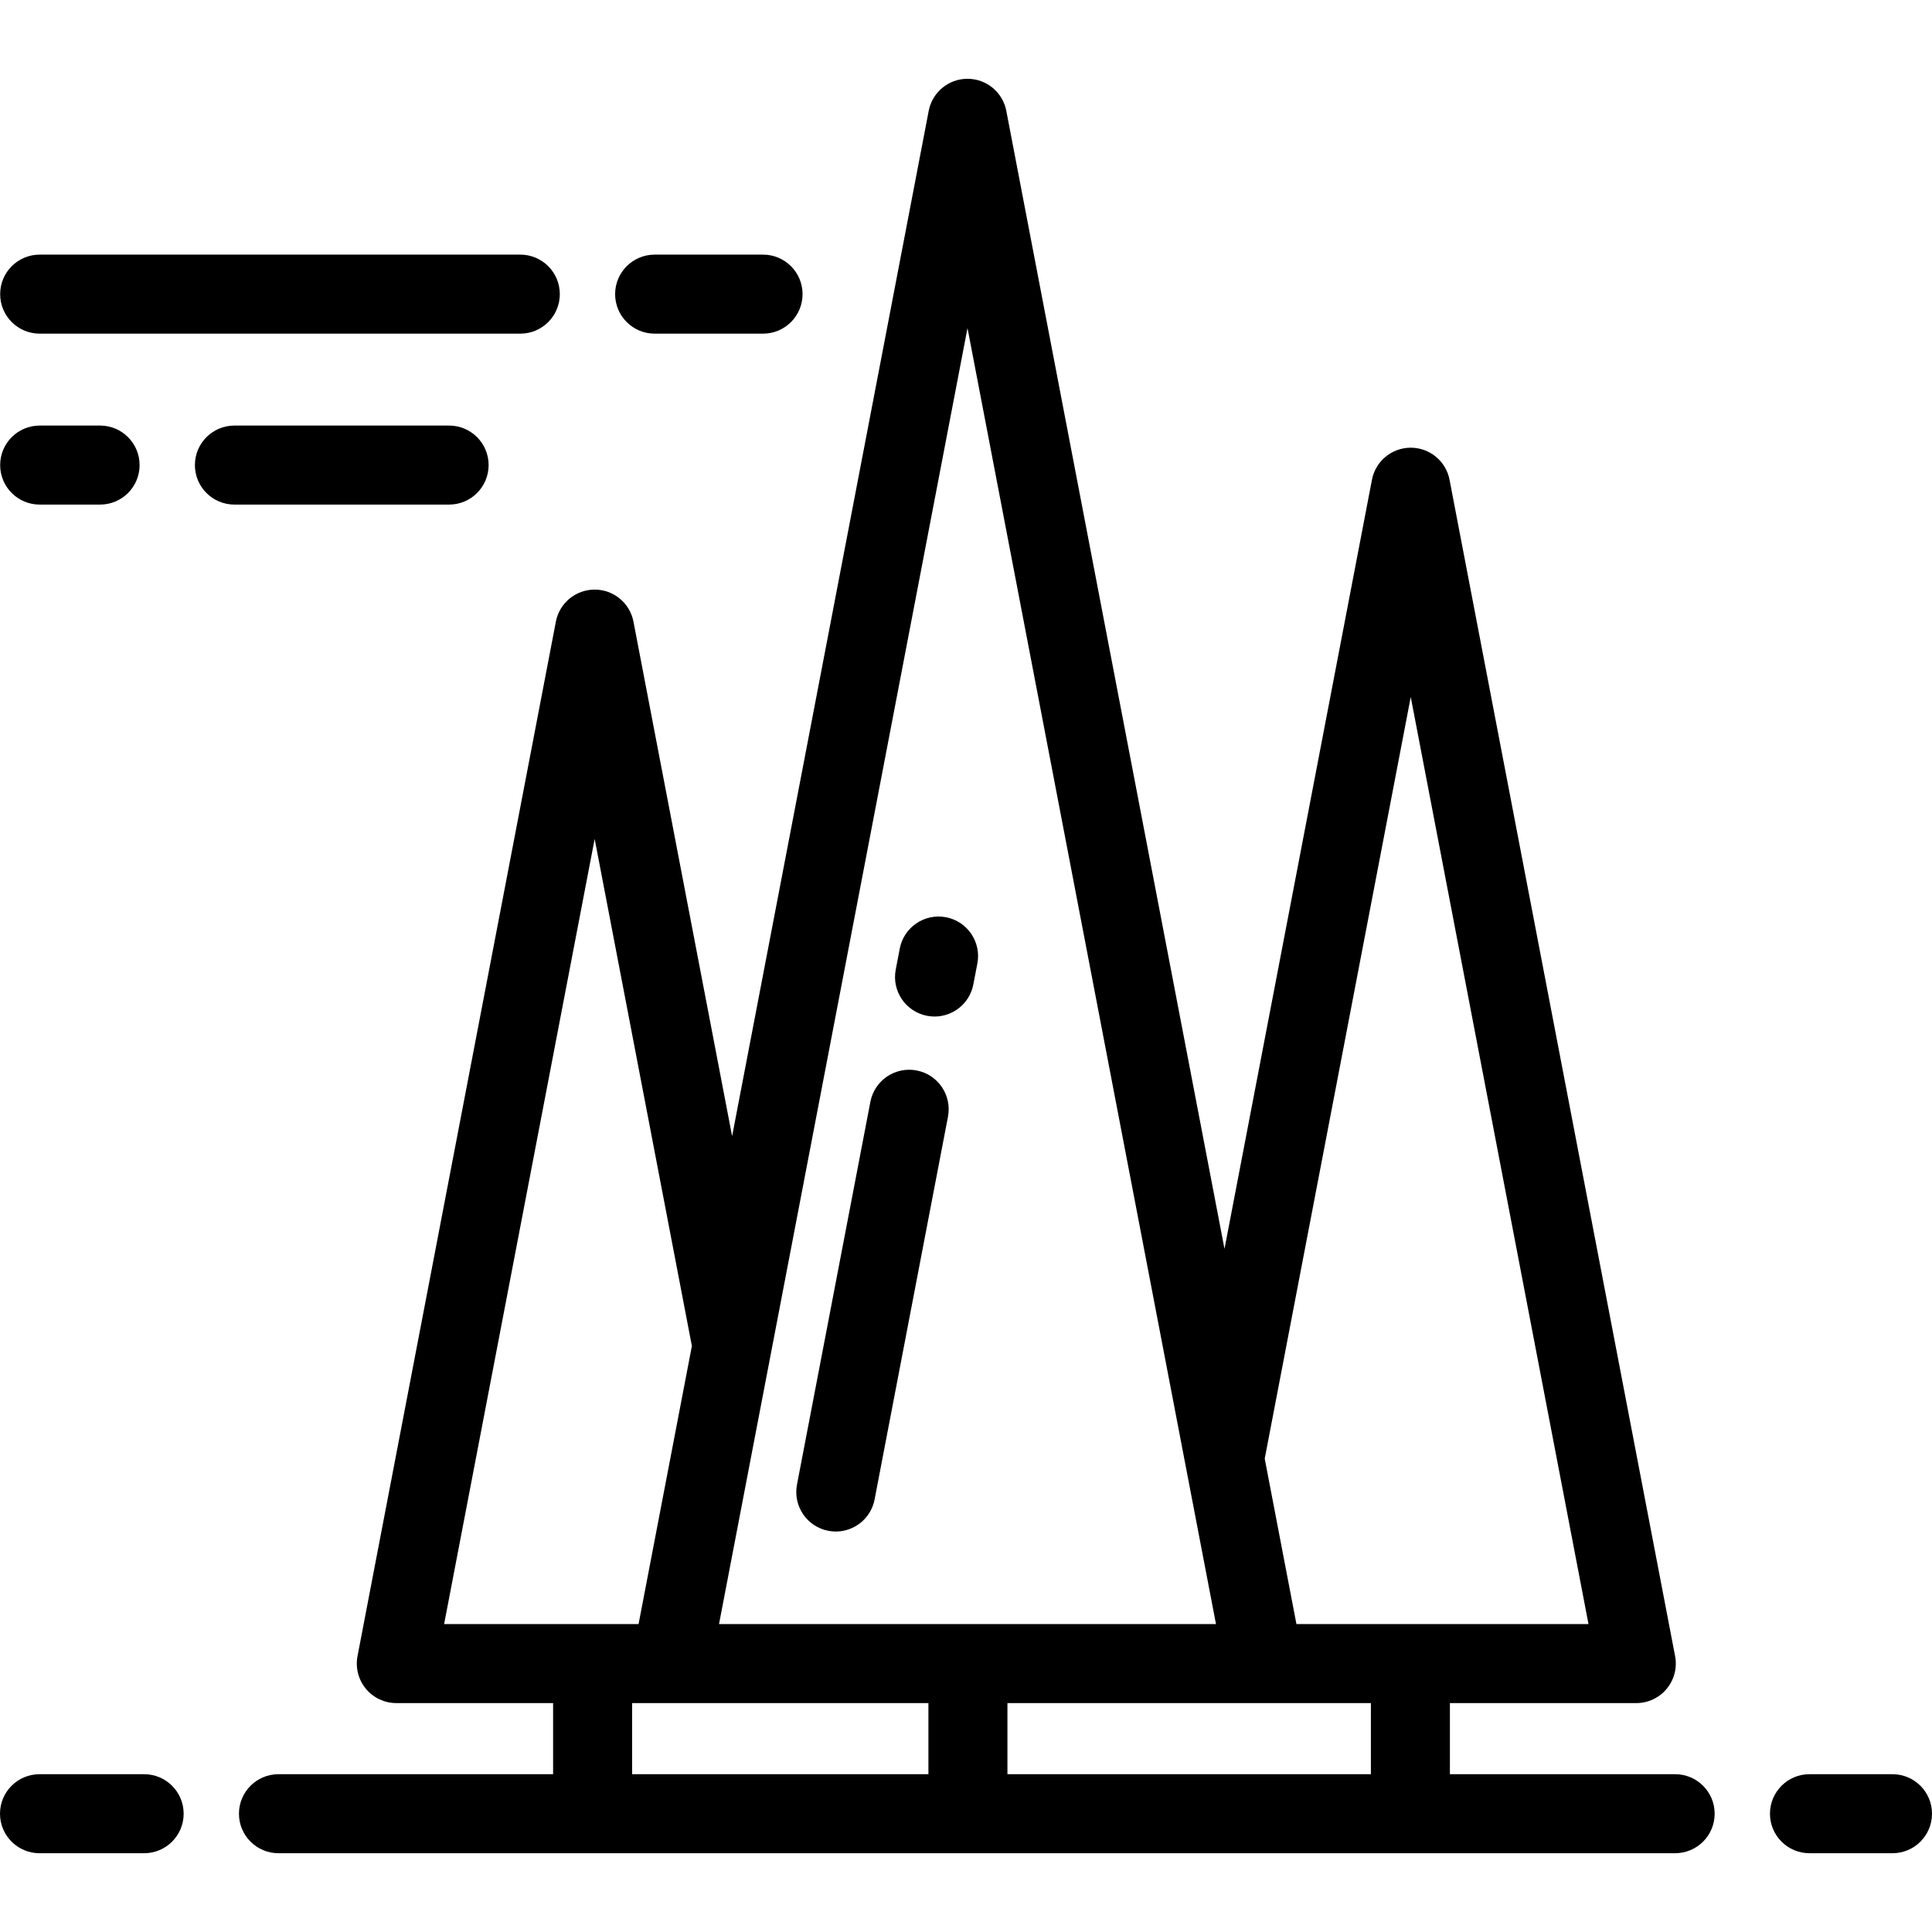
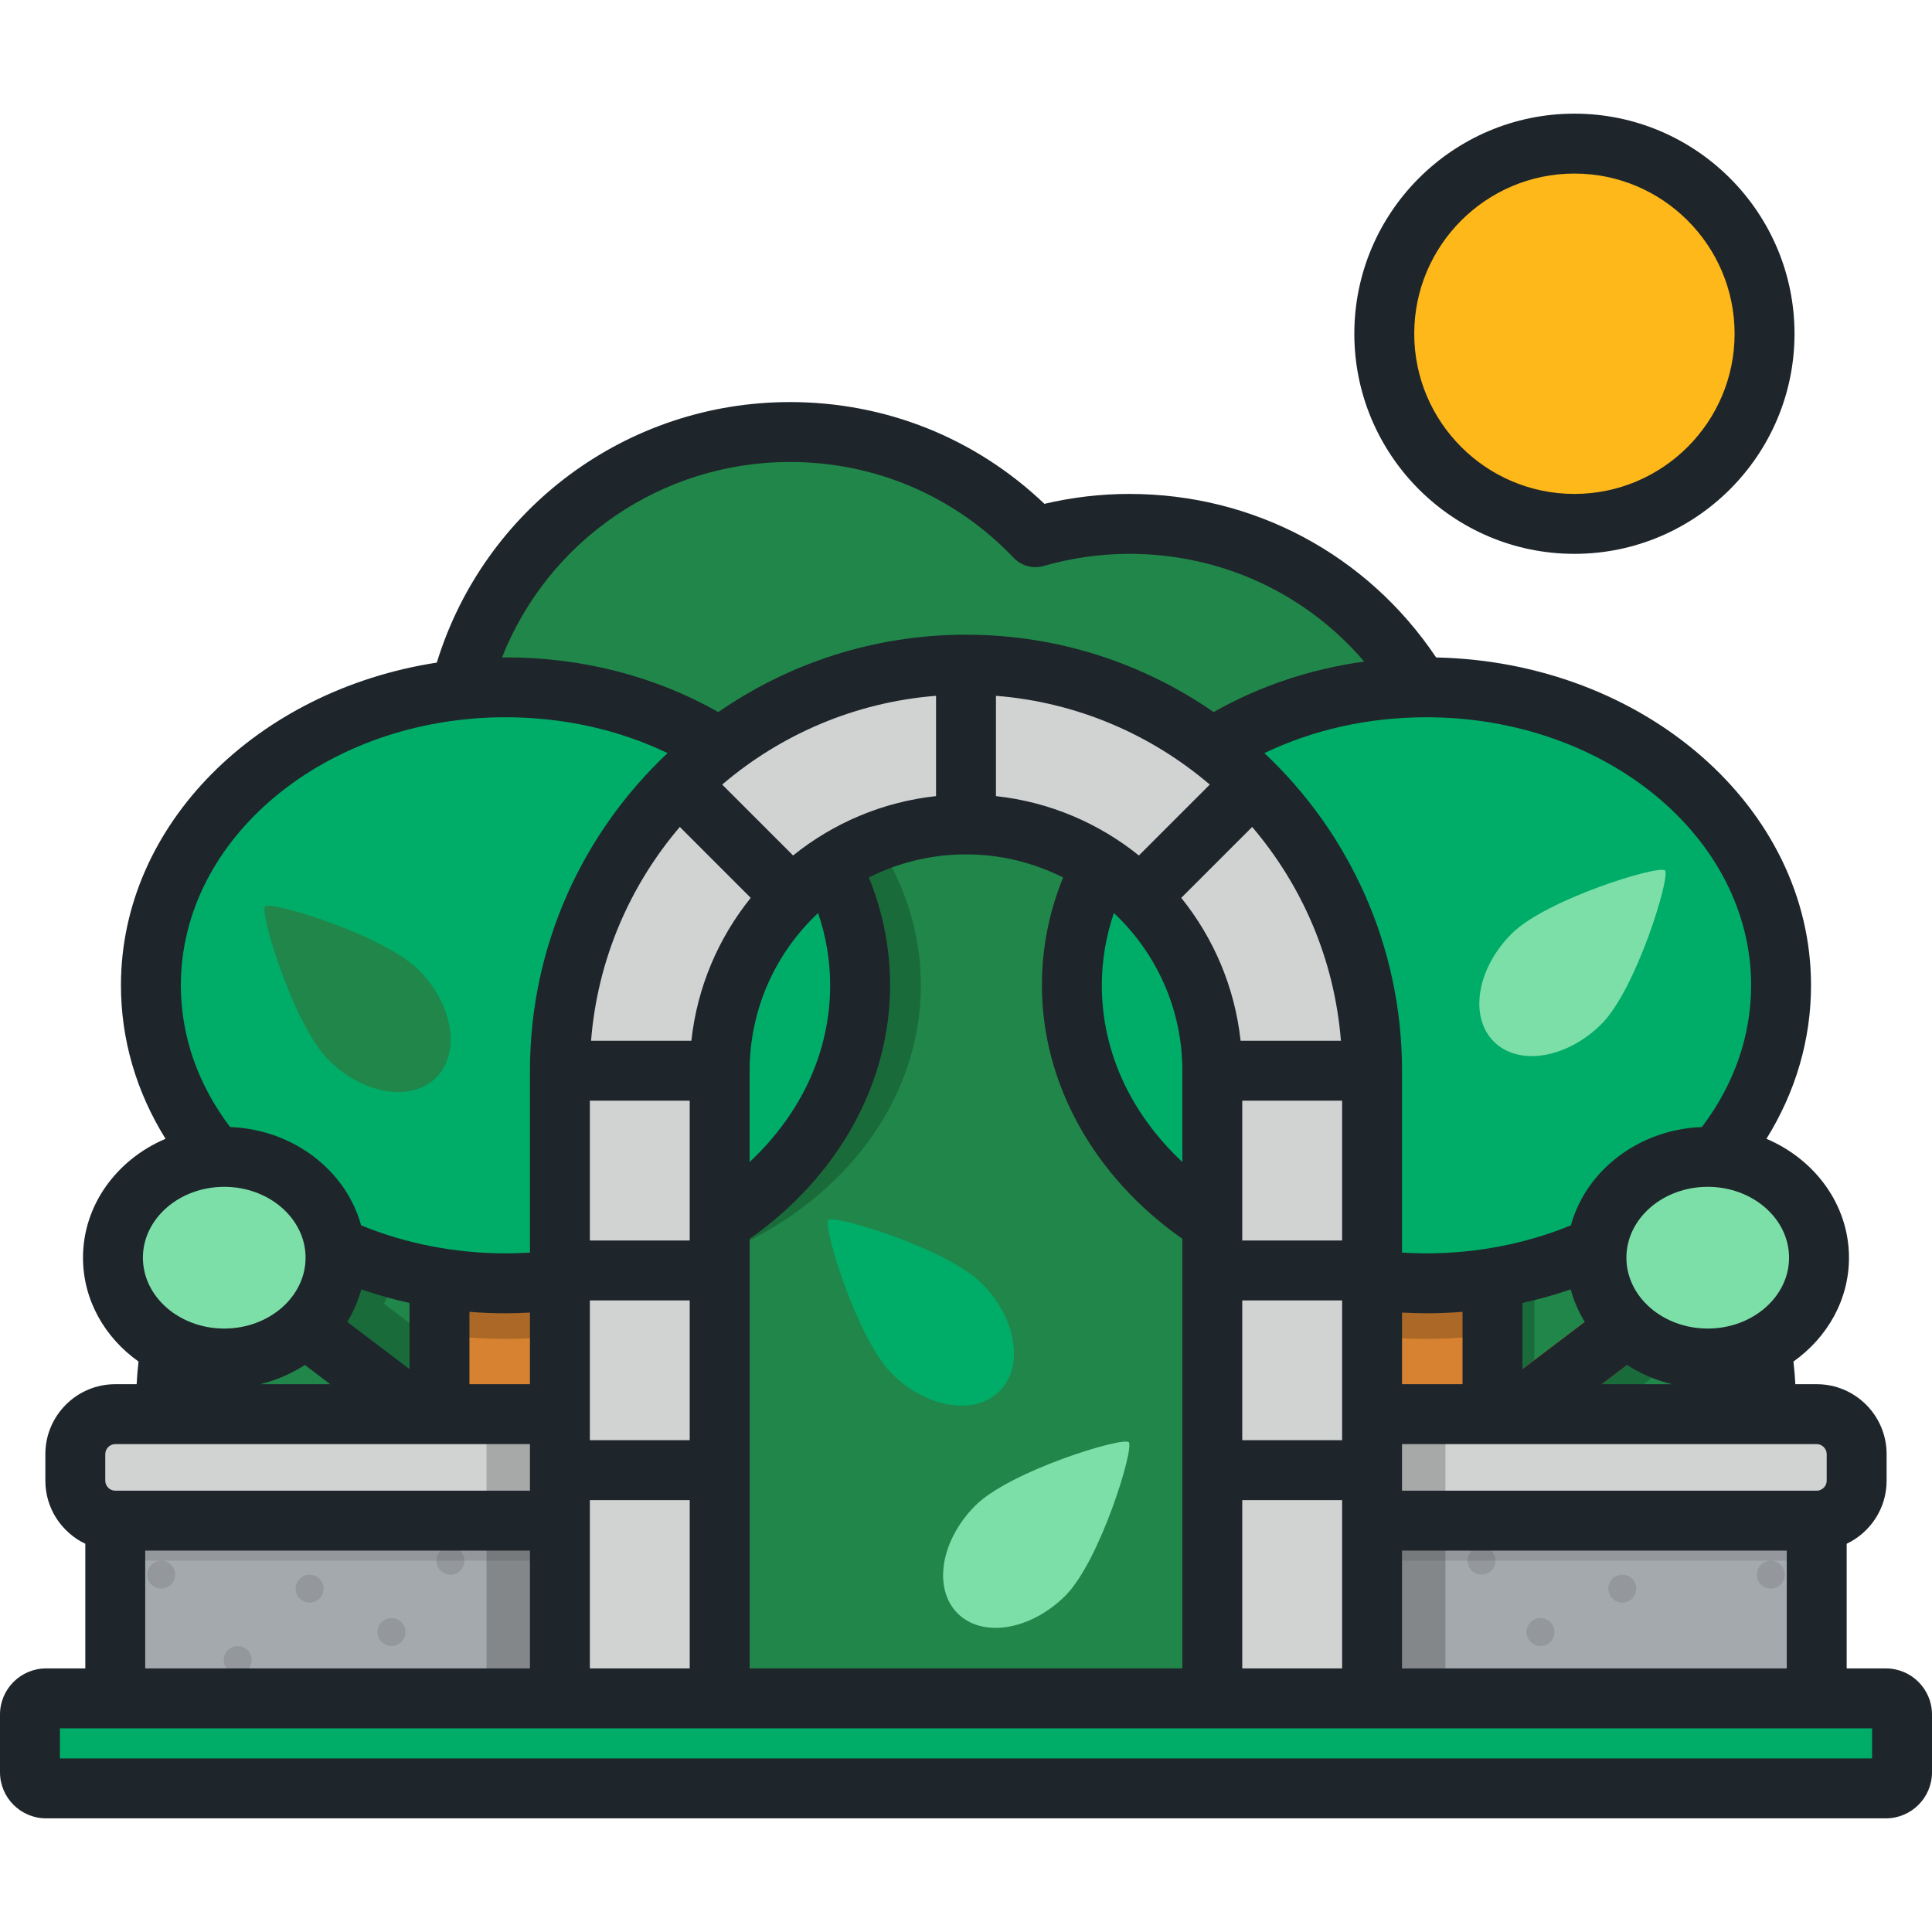
<svg xmlns="http://www.w3.org/2000/svg" version="1.1" id="Layer_1" x="0px" y="0px" viewBox="0 0 512 512" style="enable-background:new 0 0 512 512;" xml:space="preserve">
+   <path style="fill:#218649;" d="M378.03,282.074v-9.717c7.155-12.906,11.243-27.75,11.243-43.552c0-49.69-40.281-89.97-89.97-89.97  c-8.646,0-16.995,1.245-24.908,3.52c-16.383-17.159-39.465-27.865-65.062-27.865c-49.689,0-89.97,40.28-89.97,89.97  c0,18.126,5.379,34.988,14.602,49.111v28.503c-49.689,0-89.97,40.28-89.97,89.97c0,49.688,40.281,89.97,89.97,89.97H378.03  c49.689,0,89.97-40.282,89.97-89.97C468,322.355,427.719,282.074,378.03,282.074z" />
+   <path style="opacity:0.2;enable-background:new    ;" d="M378.03,282.074v-9.717c7.155-12.906,11.243-27.75,11.243-43.552  c0-16.799-4.616-32.513-12.631-45.967c-45.997,5.134-81.488,38.22-81.488,78.279c0,38.591,32.94,70.714,76.479,77.602v123.295h6.396  c9.999,0,19.607-1.655,28.594-4.668v-68.573l42.509-32.225c4.29,2.206,9.247,3.471,14.533,3.471c1.18,0,2.342-0.07,3.486-0.193  C461.188,315.921,423.573,282.074,378.03,282.074z M406.624,368.851V338.72c9.877-1.563,19.207-4.422,27.731-8.362  c-0.116,0.967-0.182,1.948-0.182,2.944c0,4.395,1.179,8.54,3.255,12.197L406.624,368.851z" />
+   <path style="opacity:0.2;enable-background:new    ;" d="M150.061,182.144c-10.039,0-19.708,1.327-28.778,3.777  c-1.253,5.985-1.921,12.183-1.921,18.54c0,18.126,5.379,34.988,14.602,49.111v28.503c-23.62,0-45.103,9.115-61.154,24.002  c0.161,0.195,0.313,0.397,0.477,0.59c-0.405,0.029-0.809,0.067-1.21,0.109c-10.692,10.14-18.89,22.87-23.592,37.198  c4.547,9.444,14.94,16.046,27.04,16.046c5.286,0,10.243-1.265,14.533-3.471l42.509,32.225v73.206  c0.467,0.006,0.928,0.035,1.397,0.035h33.593V338.72c43.539-6.889,76.479-39.01,76.479-77.602  C244.036,217.501,201.962,182.144,150.061,182.144z M132.567,368.851l-30.804-23.353c2.076-3.657,3.255-7.802,3.255-12.197  c0-0.996-0.066-1.976-0.182-2.944c8.524,3.941,17.854,6.8,27.731,8.362V368.851z" />
+   <rect x="116.464" y="294.435" style="fill:#D68231;" width="34.993" height="167.588" />
+   <path style="opacity:0.2;enable-background:new    ;" d="M151.457,294.431v59.179c-5.734,0.794-11.58,1.206-17.494,1.206  c-5.916,0-11.761-0.412-17.496-1.206v-59.179H151.457z" />
+   <ellipse style="fill:#00AD68;" cx="133.961" cy="261.115" rx="93.971" ry="78.973" />
+   <ellipse style="fill:#7CDFA8;" cx="59.423" cy="333.303" rx="29.493" ry="26.716" />
+   <rect x="360.538" y="294.435" style="fill:#D68231;" width="34.993" height="167.588" />
+   <path style="opacity:0.2;enable-background:new    ;" d="M360.535,294.431v59.179c5.734,0.794,11.58,1.206,17.494,1.206  c5.916,0,11.761-0.412,17.496-1.206v-59.179H360.535z" />
+   <ellipse style="fill:#00AD68;" cx="378.034" cy="261.115" rx="93.971" ry="78.973" />
+   <rect x="406.48" y="324.098" transform="matrix(-0.6041 -0.7969 0.7969 -0.6041 374.3202 914.9063)" style="fill:#D68231;" width="15.877" height="80.75" />
+   <ellipse style="fill:#7CDFA8;" cx="452.561" cy="333.303" rx="29.493" ry="26.716" />
+   <path style="fill:#00AD68;" d="M504.061,469.667c0,2.351-1.922,4.275-4.275,4.275H12.214c-2.352,0-4.275-1.924-4.275-4.275v-15.302  c0-2.353,1.923-4.277,4.275-4.277h487.573c2.353,0,4.275,1.924,4.275,4.277V469.667z" />
+   <rect x="30.544" y="388.872" style="fill:#A4A9AD;" width="139.009" height="61.209" />
+   <rect x="30.544" y="388.872" style="opacity:0.1;enable-background:new    ;" width="139.009" height="24.72" />
+   <path style="fill:#D1D3D3;" d="M169.551,374.763H30.544c-5.822,0-10.585,4.763-10.585,10.585v7.058  c0,5.822,4.763,10.585,10.585,10.585h139.006L169.551,374.763L169.551,374.763z" />
+   <rect x="128.933" y="374.763" style="opacity:0.2;enable-background:new    ;" width="40.614" height="75.321" />
+   <circle style="opacity:0.1;enable-background:new    ;" cx="42.72" cy="417.303" r="3.705" />
+   <circle style="opacity:0.1;enable-background:new    ;" cx="82.053" cy="421.008" r="3.705" />
+   <circle style="opacity:0.1;enable-background:new    ;" cx="103.752" cy="432.513" r="3.705" />
+   <circle style="opacity:0.1;enable-background:new    ;" cx="119.364" cy="413.598" r="3.705" />
+   <rect x="342.438" y="388.872" style="fill:#A4A9AD;" width="139.009" height="61.209" />
+   <rect x="342.438" y="388.872" style="opacity:0.1;enable-background:new    ;" width="139.009" height="24.72" />
+   <path style="fill:#D1D3D3;" d="M342.442,374.763h139.006c5.822,0,10.585,4.763,10.585,10.585v7.058  c0,5.822-4.763,10.585-10.585,10.585H342.442V374.763z" />
+   <rect x="342.438" y="374.763" style="opacity:0.2;enable-background:new    ;" width="40.614" height="75.321" />
+   <circle style="opacity:0.1;enable-background:new    ;" cx="469.275" cy="417.303" r="3.705" />
+   <circle style="opacity:0.1;enable-background:new    ;" cx="429.931" cy="421.008" r="3.705" />
+   <circle style="opacity:0.1;enable-background:new    ;" cx="408.243" cy="432.513" r="3.705" />
+   <circle style="opacity:0.1;enable-background:new    ;" cx="392.631" cy="413.598" r="3.705" />
+   <path style="fill:#D1D3D3;" d="M363.611,450.087h-42.339V283.755c0-35.992-29.283-65.276-65.276-65.276  s-65.276,29.284-65.276,65.276v166.331h-42.339V283.755c0-59.339,48.276-107.615,107.615-107.615s107.615,48.276,107.615,107.615  V450.087z" />
+   <circle style="opacity:0.1;enable-background:new    ;" cx="63" cy="439.923" r="3.705" />
+   <circle style="fill:#FFB819;" cx="417.24" cy="88.446" r="50.389" />
  <g>
-     <g>
-       <path d="M443.933,470.182h-59.692v-18.846h49.396c3.122,0,6.082-1.394,8.07-3.799c1.988-2.406,2.801-5.575,2.212-8.642    l-59.775-311.752c-0.945-4.932-5.26-8.498-10.282-8.498c-5.022,0-9.337,3.566-10.282,8.498l-39.076,203.812L266.681,29.377    c-0.945-4.932-5.26-8.498-10.282-8.498s-9.337,3.566-10.282,8.498l-52.099,271.722l-26.143-136.352    c-0.945-4.932-5.26-8.498-10.282-8.498c-5.022,0-9.337,3.566-10.282,8.498L94.745,438.895c-0.588,3.067,0.224,6.236,2.212,8.642    s4.948,3.799,8.07,3.799h41.549v18.846h-72.78c-5.781,0-10.47,4.687-10.47,10.47c0,5.782,4.688,10.47,10.47,10.47h370.135    c5.781,0,10.47-4.687,10.47-10.47C454.402,474.869,449.714,470.182,443.933,470.182z M373.862,184.714l47.107,245.683H343.57    l-2.264-11.807l-6.142-32.035L373.862,184.714z M256.398,86.949l65.851,343.448H190.548L256.398,86.949z M117.696,430.398    l39.896-208.078L183.356,356.7l-9.01,46.999l-5.12,26.699H117.696z M246.04,470.182h-78.523v-18.846h10.363h68.16V470.182z     M363.301,470.182h-96.322v-18.846h67.937h28.385V470.182z" />
-     </g>
+     <path style="fill:#7CDFA8;" d="M282.345,422.86c9.186-9.185,18.317-39.129,16.788-40.658c-1.529-1.53-31.473,7.602-40.658,16.788   c-9.187,9.188-11.291,21.976-4.699,28.568C260.367,434.15,273.158,432.048,282.345,422.86z" />
+     <path style="fill:#7CDFA8;" d="M424.448,271.335c9.186-9.188,18.317-39.131,16.788-40.658c-1.53-1.53-31.473,7.602-40.658,16.788   c-9.186,9.188-11.291,21.976-4.699,28.566C402.47,282.625,415.262,280.52,424.448,271.335z" />
  </g>
-   <g>
-     <g>
-       <path d="M38.2,470.182H10.47c-5.781,0-10.47,4.687-10.47,10.47c0,5.782,4.688,10.47,10.47,10.47H38.2    c5.781,0,10.47-4.687,10.47-10.47C48.67,474.869,43.982,470.182,38.2,470.182z" />
-     </g>
-   </g>
-   <g>
-     <g>
-       <path d="M501.53,470.182h-22.001c-5.781,0-10.47,4.687-10.47,10.47c0,5.782,4.688,10.47,10.47,10.47h22.001    c5.781,0,10.47-4.687,10.47-10.47C512,474.869,507.313,470.182,501.53,470.182z" />
-     </g>
-   </g>
-   <g>
-     <g>
-       <path d="M202.217,67.479h-28.733c-5.781,0-10.47,4.687-10.47,10.47s4.688,10.47,10.47,10.47h28.733    c5.781,0,10.47-4.687,10.47-10.47S207.999,67.479,202.217,67.479z" />
-     </g>
-   </g>
-   <g>
-     <g>
-       <path d="M137.887,67.479H10.512c-5.781,0-10.47,4.687-10.47,10.47s4.688,10.47,10.47,10.47h127.375    c5.781,0,10.47-4.687,10.47-10.47S143.668,67.479,137.887,67.479z" />
-     </g>
-   </g>
-   <g>
-     <g>
-       <path d="M119.02,112.78H62.121c-5.781,0-10.47,4.687-10.47,10.47s4.688,10.47,10.47,10.47h56.899c5.781,0,10.47-4.687,10.47-10.47    S124.802,112.78,119.02,112.78z" />
-     </g>
-   </g>
-   <g>
-     <g>
-       <path d="M26.524,112.78H10.512c-5.781,0-10.47,4.687-10.47,10.47s4.688,10.47,10.47,10.47h16.012c5.781,0,10.47-4.687,10.47-10.47    S32.306,112.78,26.524,112.78z" />
-     </g>
-   </g>
-   <g>
-     <g>
-       <path d="M242.913,283.681c-5.681-1.085-11.165,2.633-12.254,8.311l-19.448,101.436c-1.091,5.679,2.631,11.165,8.31,12.254    c0.666,0.128,1.33,0.19,1.983,0.19c4.922,0,9.311-3.487,10.272-8.5l19.448-101.436    C252.313,290.256,248.591,284.769,242.913,283.681z" />
-     </g>
-   </g>
-   <g>
-     <g>
-       <path d="M250.702,243.077c-5.68-1.088-11.166,2.631-12.255,8.309l-1.067,5.56c-1.09,5.679,2.629,11.166,8.308,12.256    c0.667,0.128,1.331,0.19,1.985,0.19c4.921,0,9.31-3.486,10.271-8.498l1.067-5.56C260.1,249.654,256.381,244.167,250.702,243.077z" />
-     </g>
-   </g>
+   <path style="fill:#00AD68;" d="M236.309,363.978c-9.186-9.185-18.317-39.129-16.788-40.658c1.529-1.529,31.473,7.602,40.658,16.788  c9.186,9.188,11.291,21.976,4.699,28.568C258.287,375.268,245.495,373.166,236.309,363.978z" />
+   <path style="fill:#218649;" d="M87.03,280.868c-9.187-9.185-18.317-39.129-16.788-40.658c1.529-1.529,31.473,7.602,40.658,16.788  c9.187,9.188,11.291,21.976,4.699,28.568C109.008,292.158,96.216,290.054,87.03,280.868z" />
+   <path style="fill:#1E252B;" d="M499.786,442.149h-10.4v-33.032c6.247-2.98,10.585-9.34,10.585-16.71v-7.058  c0-10.213-8.31-18.523-18.523-18.523h-5.664c-0.106-2.008-0.275-4.011-0.503-6.004c8.938-6.339,14.717-16.314,14.717-27.52  c0-13.972-8.98-26.031-21.872-31.511c7.75-12.457,11.815-26.313,11.815-40.673c0-47.193-44.334-85.721-99.349-86.885  c-18.249-27.216-48.306-43.336-81.29-43.336c-7.573,0-15.127,0.883-22.516,2.628c-18.275-17.43-42.049-26.973-67.454-26.973  c-43.197,0-81.008,28.16-93.573,69.044c-47.539,7.339-83.707,42.895-83.707,85.522c0,14.359,4.065,28.216,11.815,40.673  c-12.892,5.48-21.872,17.538-21.872,31.511c0,11.206,5.779,21.181,14.717,27.52c-0.228,1.993-0.397,3.995-0.503,6.004h-5.664  c-10.213,0-18.523,8.31-18.523,18.523v7.058c0,7.37,4.338,13.73,10.585,16.71v33.032H12.213C5.479,442.149,0,447.628,0,454.364  v15.302c0,6.734,5.479,12.214,12.214,12.214h487.573c6.735,0,12.214-5.48,12.214-12.214v-15.302  C512,447.628,506.521,442.149,499.786,442.149z M481.448,382.702c1.434,0,2.646,1.212,2.646,2.646v7.058  c0,1.434-1.212,2.646-2.646,2.646H371.55v-12.35H481.448z M473.51,410.929v31.219H371.55v-31.219H473.51z M371.55,366.824v-18.982  c2.157,0.115,4.32,0.187,6.48,0.187c3.196,0,6.386-0.129,9.557-0.383v19.177H371.55z M403.463,362.832v-17.545  c4.354-0.952,8.625-2.152,12.791-3.584c0.824,3.052,2.088,5.94,3.723,8.613L403.463,362.832z M424.478,366.824l6.72-5.094  c3.56,2.3,7.564,4.047,11.874,5.094H424.478z M474.121,333.301c0,10.355-9.669,18.779-21.555,18.779  c-11.886,0-21.555-8.424-21.555-18.779c0-10.356,9.669-18.782,21.555-18.782C464.452,314.52,474.121,322.944,474.121,333.301z   M378.03,190.082c47.44,0,86.035,31.866,86.035,71.035c0,13.385-4.505,26.295-13.046,37.56  c-16.761,0.636-30.715,11.518-34.723,26.051c-11.824,4.861-24.965,7.424-38.266,7.424c-2.16,0-4.325-0.07-6.48-0.202v-48.195  c0-33.151-14.039-63.084-36.476-84.175C348.073,193.349,362.72,190.082,378.03,190.082z M156.32,381.671V344.62h26.462v37.051  H156.32z M182.782,397.548v44.601H156.32v-44.601H182.782z M156.32,328.743v-37.051h26.462v37.051H156.32z M156.636,275.815  c1.705-21.526,10.279-41.145,23.524-56.668l18.791,18.79c-8.539,10.609-14.187,23.634-15.731,37.878H156.636z M210.177,226.71  l-18.791-18.79c15.524-13.246,35.147-21.82,56.675-23.525v26.583C233.815,212.521,220.788,218.169,210.177,226.71z M219.999,261.118  c0,17.541-7.622,33.989-21.34,46.827v-24.189c0-16.469,6.989-31.327,18.143-41.793C218.909,248.158,219.999,254.567,219.999,261.118  z M198.659,328.299c23.404-16.422,37.217-41.175,37.217-67.181c0-9.846-1.894-19.423-5.626-28.57  c7.748-3.911,16.491-6.13,25.747-6.13s17.999,2.219,25.747,6.13c-3.732,9.147-5.626,18.724-5.626,28.57  c0,26.006,13.813,50.759,37.217,67.181v113.85H198.661v-113.85H198.659z M263.938,210.979v-26.584  c21.527,1.705,41.148,10.282,56.671,23.527l-18.79,18.79C291.209,218.172,278.183,212.523,263.938,210.979z M291.994,261.118  c0-6.551,1.089-12.96,3.197-19.156c11.155,10.467,18.143,25.325,18.143,41.793v24.189  C299.616,295.107,291.994,278.66,291.994,261.118z M313.045,237.941l18.791-18.79c13.243,15.521,21.816,35.139,23.52,56.663h-26.584  C327.23,261.573,321.583,248.549,313.045,237.941z M329.211,397.548h26.462v44.601h-26.462V397.548z M329.211,381.671V344.62h26.462  v37.051H329.211z M329.211,328.743v-37.051h26.462v37.051H329.211z M209.332,122.429c22.609,0,43.676,9.023,59.32,25.41  c2.04,2.136,5.098,2.962,7.936,2.147c7.408-2.132,15.05-3.211,22.714-3.211c24.34,0,46.782,10.474,62.237,28.552  c-14.266,1.963-27.785,6.497-39.908,13.383c-18.656-12.922-41.275-20.507-65.636-20.507s-46.981,7.585-65.636,20.507  c-16.713-9.495-36.087-14.503-56.397-14.503c-0.307,0-0.613,0.007-0.92,0.011C145.269,143.269,175.309,122.429,209.332,122.429z   M133.964,190.082c15.309,0,29.956,3.266,42.956,9.498c-22.439,21.092-36.476,51.024-36.476,84.175v48.195  c-2.155,0.132-4.32,0.202-6.48,0.202c-13.301,0-26.441-2.564-38.266-7.424c-4.008-14.533-17.962-25.416-34.723-26.051  c-8.541-11.266-13.046-24.176-13.046-37.56C47.928,221.949,86.523,190.082,133.964,190.082z M140.443,347.844v18.982h-16.036  v-19.177c3.171,0.254,6.361,0.383,9.557,0.383C136.123,348.031,138.285,347.959,140.443,347.844z M108.53,345.287v17.545  l-16.512-12.516c1.634-2.672,2.898-5.561,3.723-8.613C99.903,343.135,104.176,344.335,108.53,345.287z M87.515,366.824H68.92  c4.31-1.047,8.314-2.794,11.874-5.094L87.515,366.824z M59.426,314.52c11.886,0,21.555,8.425,21.555,18.782  c0,10.355-9.669,18.779-21.555,18.779s-21.555-8.424-21.555-18.779C37.871,322.944,47.54,314.52,59.426,314.52z M27.898,385.348  c0-1.434,1.212-2.646,2.646-2.646h109.898v12.35H30.544c-1.434,0-2.646-1.212-2.646-2.646V385.348z M140.443,410.929v31.219H38.483  v-31.219H140.443z M496.123,466.003H15.877v-7.978h480.246V466.003z M417.237,146.774c32.162,0,58.327-26.167,58.327-58.327  c0-32.162-26.165-58.327-58.327-58.327S358.91,56.286,358.91,88.447S385.075,146.774,417.237,146.774z M417.237,45.995  c23.407,0,42.45,19.043,42.45,42.45s-19.043,42.45-42.45,42.45c-23.407,0-42.45-19.043-42.45-42.45S393.83,45.995,417.237,45.995z" />
  <g>
</g>
  <g>
</g>
  <g>
</g>
  <g>
</g>
  <g>
</g>
  <g>
</g>
  <g>
</g>
  <g>
</g>
  <g>
</g>
  <g>
</g>
  <g>
</g>
  <g>
</g>
  <g>
</g>
  <g>
</g>
  <g>
</g>
</svg>
